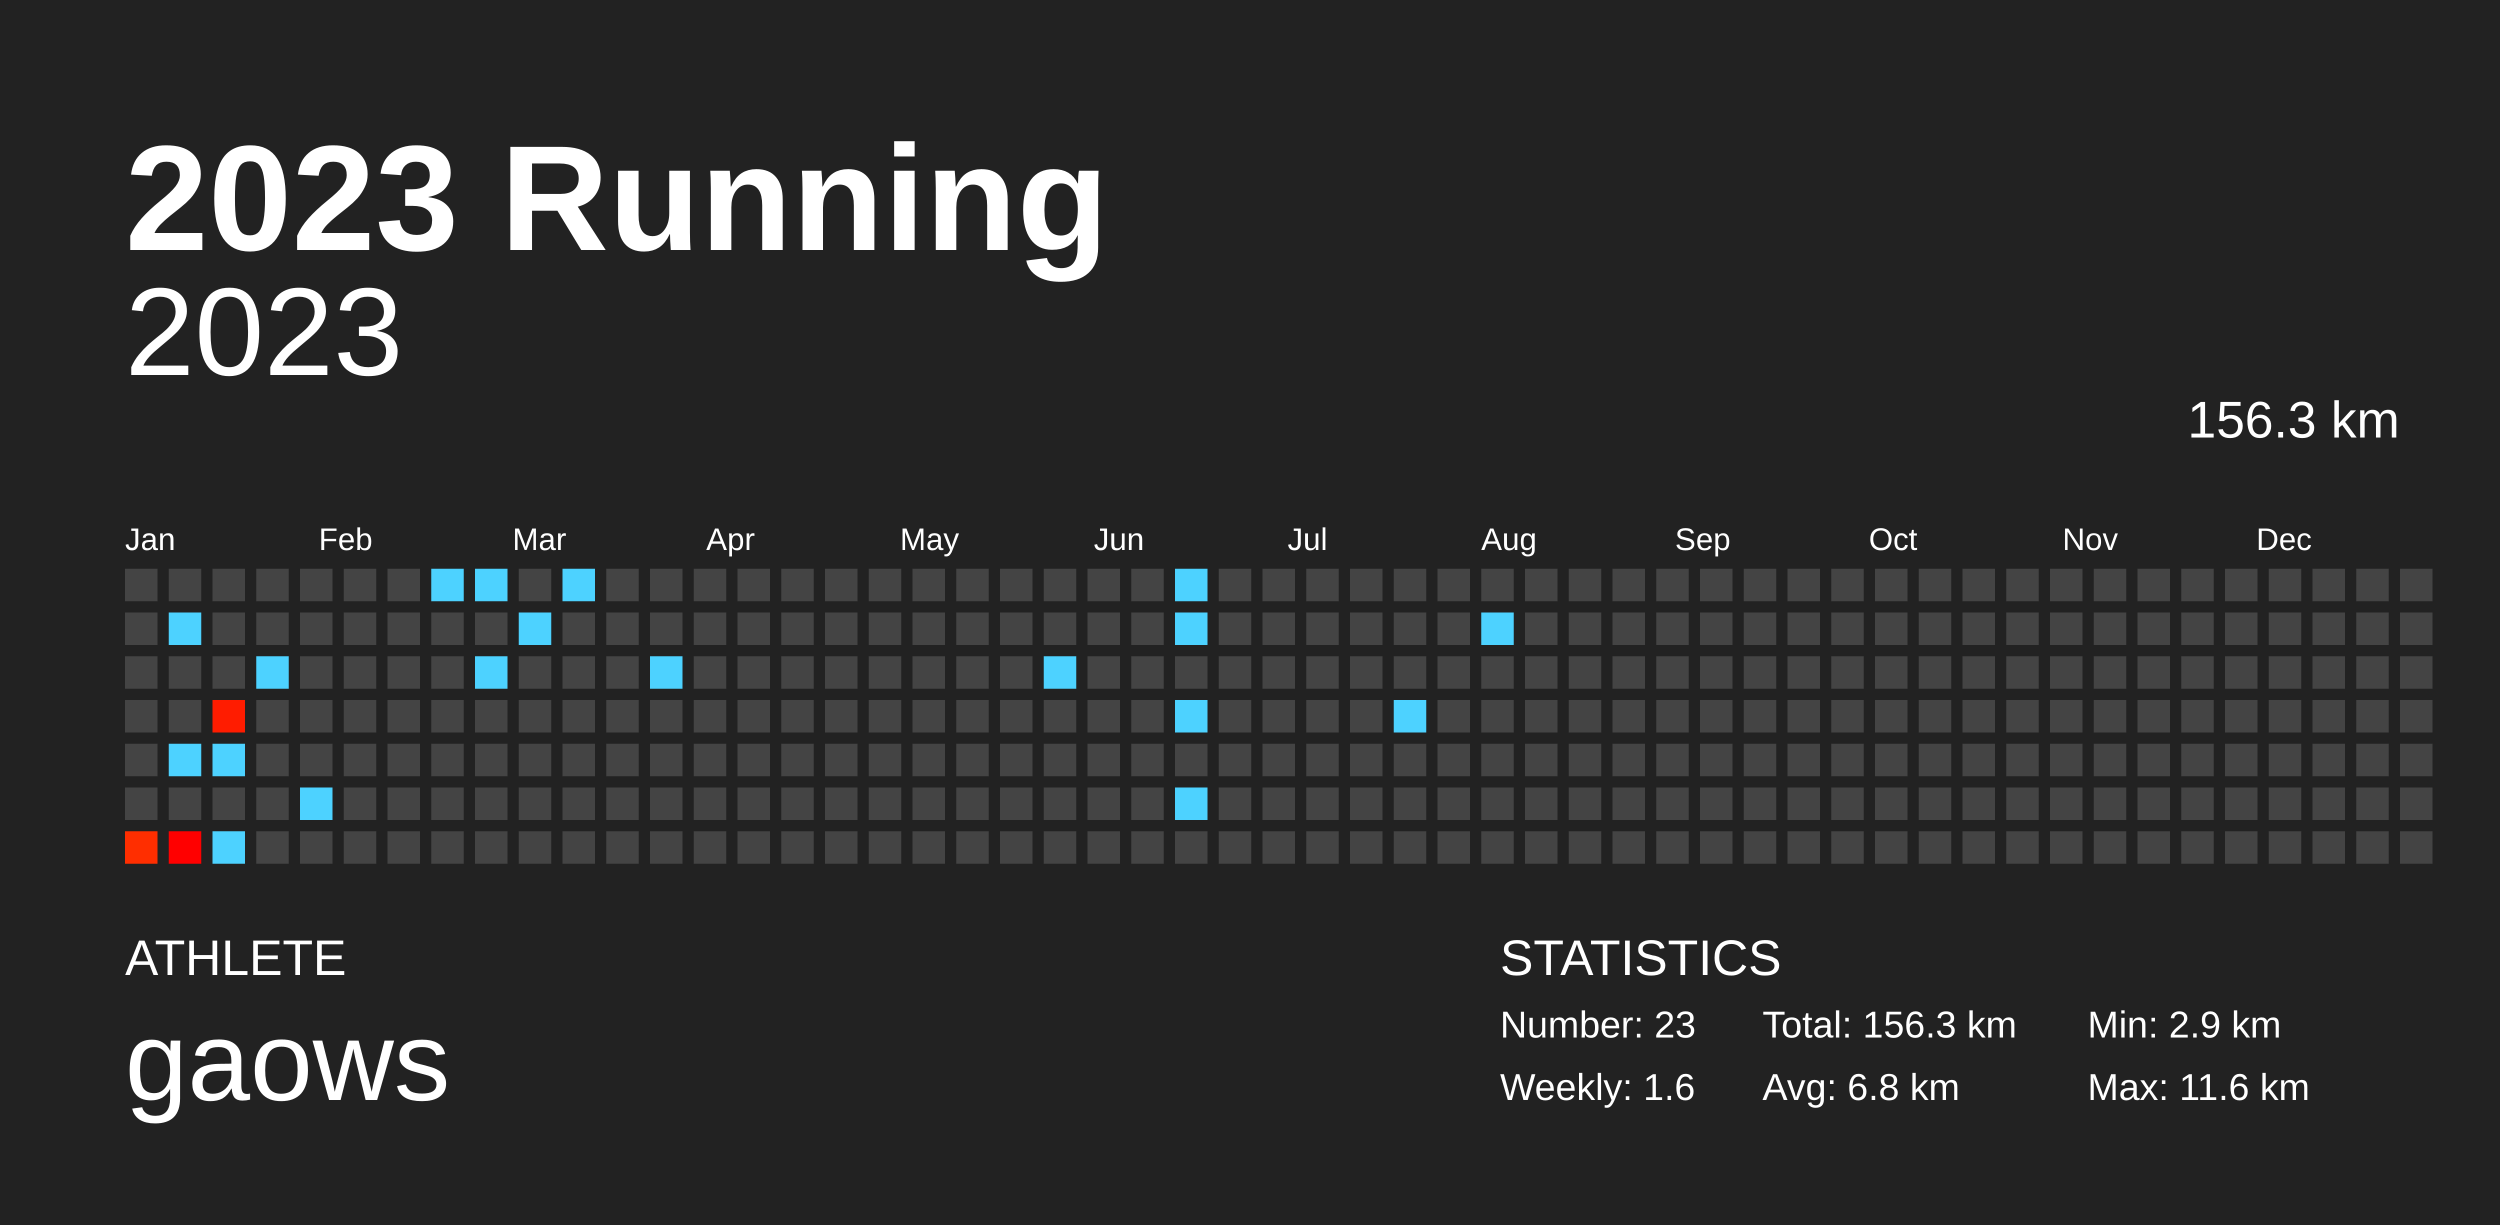
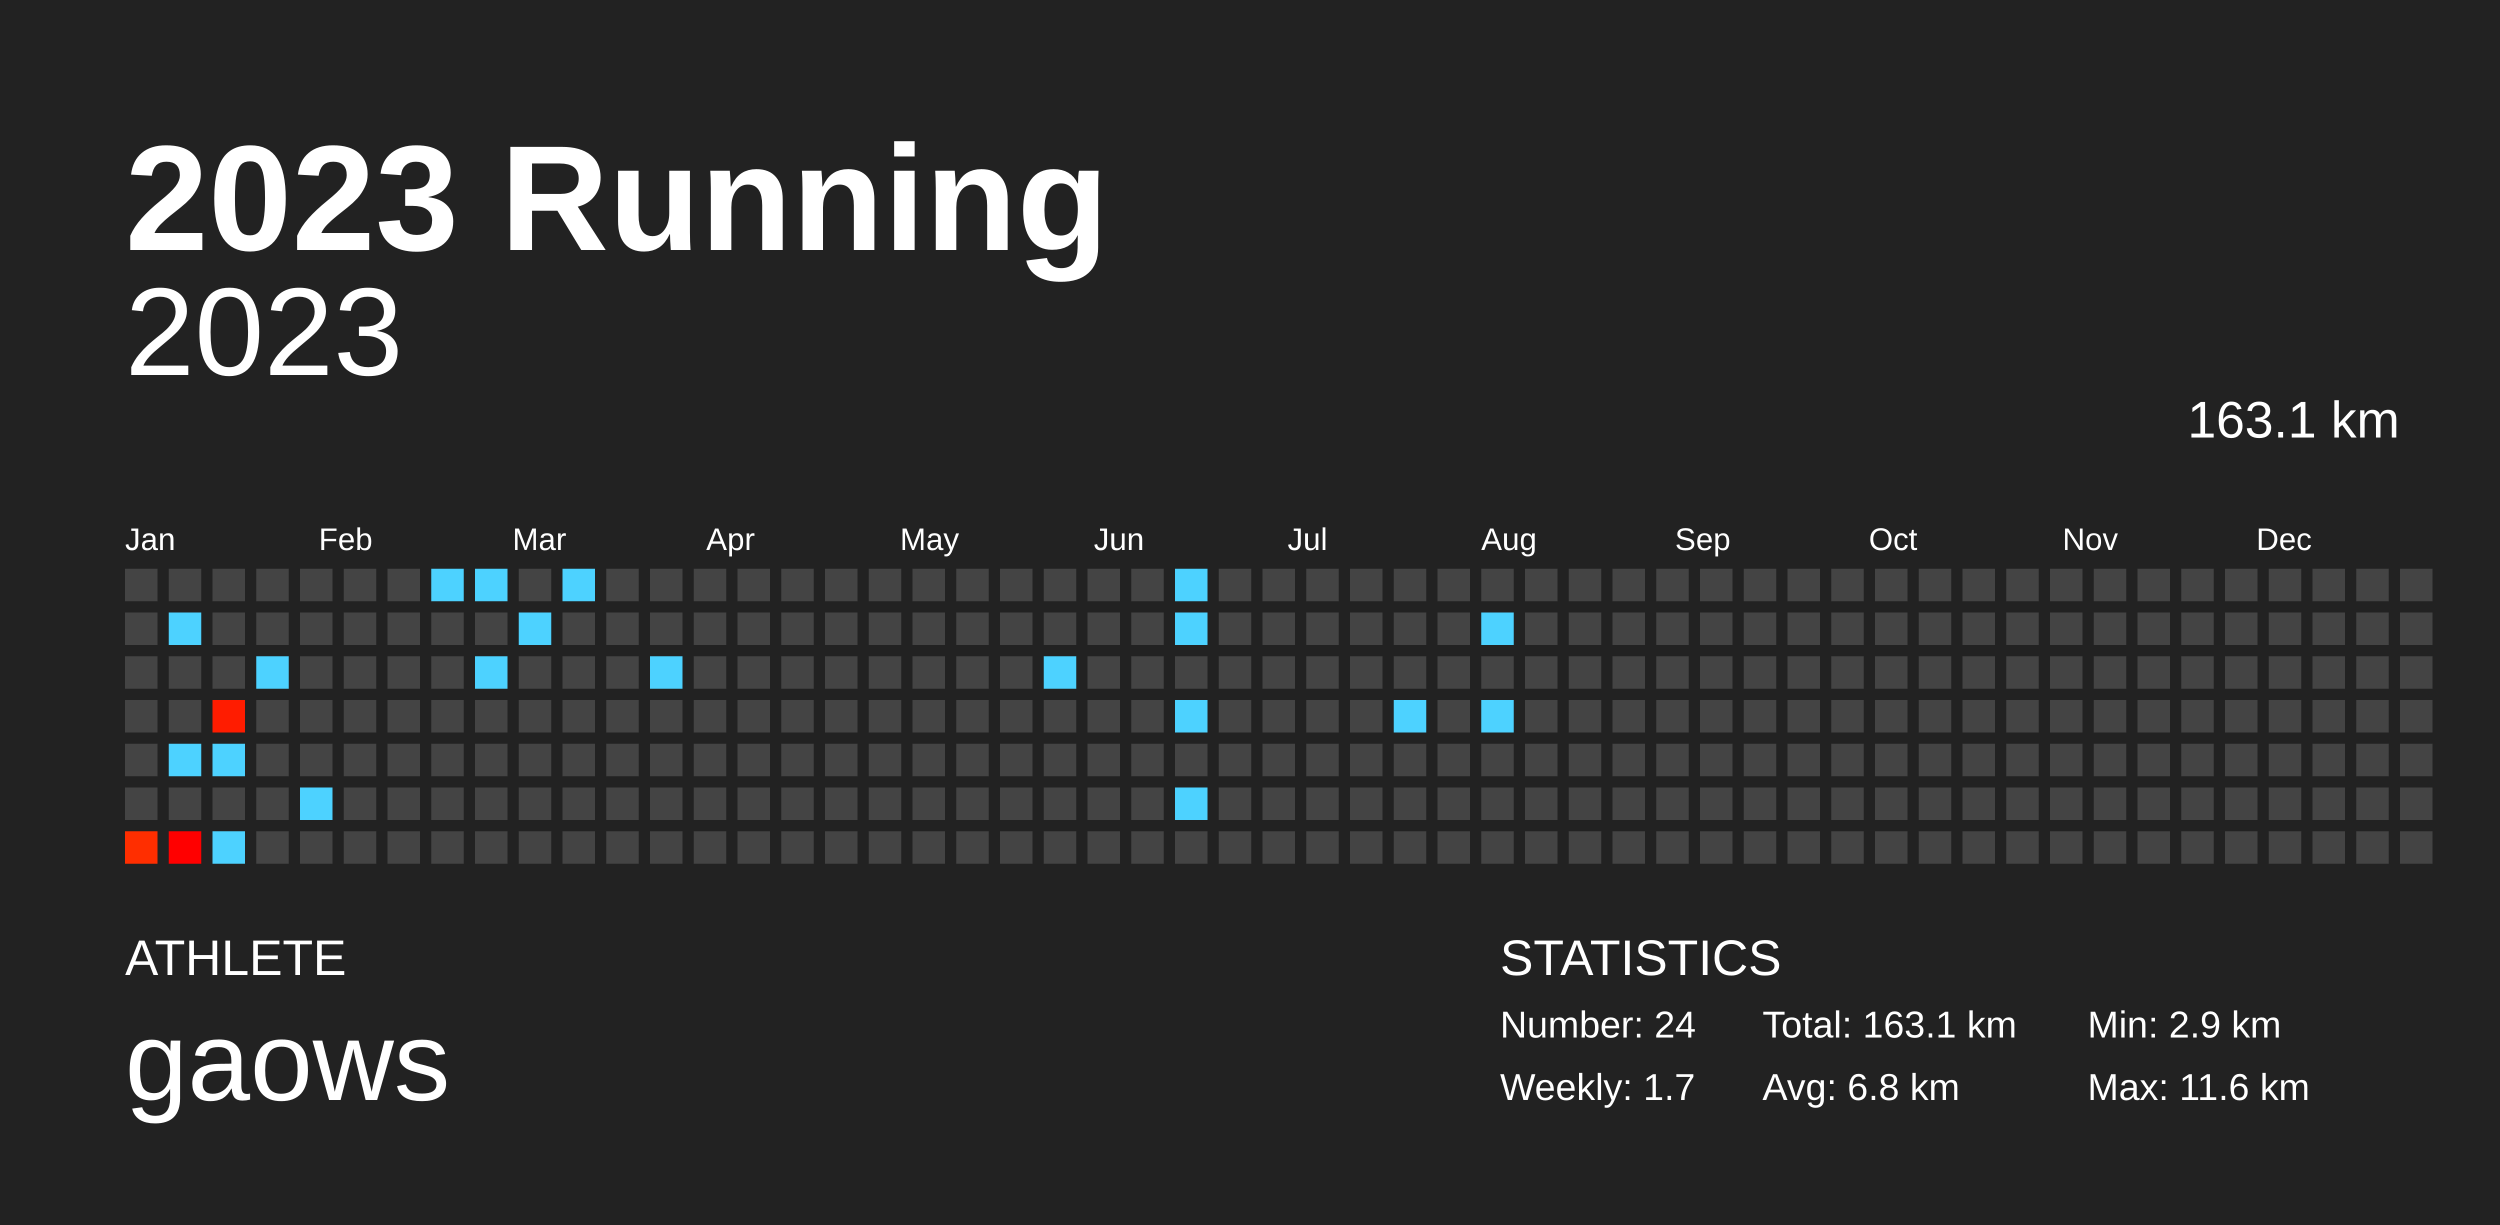
<svg xmlns="http://www.w3.org/2000/svg" baseProfile="full" height="98mm" version="1.1" viewBox="0,0,200,98" width="200mm">
  <defs />
  <rect fill="#222222" height="98" width="200" x="0" y="0" />
  <text fill="#FFFFFF" style="font-size:12px; font-family:Arial; font-weight:bold;" x="10" y="20">2023 Running</text>
  <text fill="#FFFFFF" style="font-size:4px; font-family:Arial" x="10" y="78">ATHLETE</text>
  <text fill="#FFFFFF" style="font-size:9px; font-family:Arial" x="10" y="88">gaows</text>
  <text fill="#FFFFFF" style="font-size:4px; font-family:Arial" x="120" y="78">STATISTICS</text>
-   <text fill="#FFFFFF" style="font-size:3px; font-family:Arial" x="120" y="83">Number: 23</text>
-   <text fill="#FFFFFF" style="font-size:3px; font-family:Arial" x="120" y="88">Weekly: 1.6</text>
-   <text fill="#FFFFFF" style="font-size:3px; font-family:Arial" x="141" y="83">Total: 156.3 km</text>
+   <text fill="#FFFFFF" style="font-size:3px; font-family:Arial" x="120" y="83">Number: 24</text>
+   <text fill="#FFFFFF" style="font-size:3px; font-family:Arial" x="120" y="88">Weekly: 1.7</text>
+   <text fill="#FFFFFF" style="font-size:3px; font-family:Arial" x="141" y="83">Total: 163.1 km</text>
  <text fill="#FFFFFF" style="font-size:3px; font-family:Arial" x="141" y="88">Avg: 6.8 km</text>
  <text fill="#FFFFFF" style="font-size:3px; font-family:Arial" x="167" y="83">Min: 2.9 km</text>
  <text fill="#FFFFFF" style="font-size:3px; font-family:Arial" x="167" y="88">Max: 11.6 km</text>
  <text alignment-baseline="hanging" fill="#FFFFFF" style="font-size:10.0px; font-family:Arial;" x="10" y="30">2023</text>
-   <text alignment-baseline="hanging" fill="#FFFFFF" style="font-size:4.125px; font-family:Arial;" x="175" y="35">156.3 km</text>
+   <text alignment-baseline="hanging" fill="#FFFFFF" style="font-size:4.125px; font-family:Arial;" x="175" y="35">163.1 km</text>
  <text fill="#FFFFFF" style="font-size:2.5px; font-family:Arial" x="10.0" y="44">Jan</text>
  <text fill="#FFFFFF" style="font-size:2.5px; font-family:Arial" x="25.5" y="44">Feb</text>
  <text fill="#FFFFFF" style="font-size:2.5px; font-family:Arial" x="41.0" y="44">Mar</text>
  <text fill="#FFFFFF" style="font-size:2.5px; font-family:Arial" x="56.5" y="44">Apr</text>
  <text fill="#FFFFFF" style="font-size:2.5px; font-family:Arial" x="72.0" y="44">May</text>
  <text fill="#FFFFFF" style="font-size:2.5px; font-family:Arial" x="87.5" y="44">Jun</text>
  <text fill="#FFFFFF" style="font-size:2.5px; font-family:Arial" x="103.0" y="44">Jul</text>
  <text fill="#FFFFFF" style="font-size:2.5px; font-family:Arial" x="118.5" y="44">Aug</text>
  <text fill="#FFFFFF" style="font-size:2.5px; font-family:Arial" x="134.0" y="44">Sep</text>
  <text fill="#FFFFFF" style="font-size:2.5px; font-family:Arial" x="149.5" y="44">Oct</text>
  <text fill="#FFFFFF" style="font-size:2.5px; font-family:Arial" x="165.0" y="44">Nov</text>
  <text fill="#FFFFFF" style="font-size:2.5px; font-family:Arial" x="180.5" y="44">Dec</text>
  <rect fill="#444444" height="2.6" width="2.6" x="10.0" y="45.5" />
  <rect fill="#444444" height="2.6" width="2.6" x="10.0" y="49.0" />
  <rect fill="#444444" height="2.6" width="2.6" x="10.0" y="52.5" />
  <rect fill="#444444" height="2.6" width="2.6" x="10.0" y="56.0" />
  <rect fill="#444444" height="2.6" width="2.6" x="10.0" y="59.5" />
  <rect fill="#444444" height="2.6" width="2.6" x="10.0" y="63.0" />
  <rect fill="#ff2e00" height="2.6" width="2.6" x="10.0" y="66.5" />
  <rect fill="#444444" height="2.6" width="2.6" x="13.5" y="45.5" />
  <rect fill="#4dd2ff" height="2.6" width="2.6" x="13.5" y="49.0" />
  <rect fill="#444444" height="2.6" width="2.6" x="13.5" y="52.5" />
  <rect fill="#444444" height="2.6" width="2.6" x="13.5" y="56.0" />
  <rect fill="#4dd2ff" height="2.6" width="2.6" x="13.5" y="59.5" />
  <rect fill="#444444" height="2.6" width="2.6" x="13.5" y="63.0" />
  <rect fill="#ff0000" height="2.6" width="2.6" x="13.5" y="66.5" />
  <rect fill="#444444" height="2.6" width="2.6" x="17.0" y="45.5" />
  <rect fill="#444444" height="2.6" width="2.6" x="17.0" y="49.0" />
  <rect fill="#444444" height="2.6" width="2.6" x="17.0" y="52.5" />
  <rect fill="#ff1c00" height="2.6" width="2.6" x="17.0" y="56.0" />
  <rect fill="#4dd2ff" height="2.6" width="2.6" x="17.0" y="59.5" />
  <rect fill="#444444" height="2.6" width="2.6" x="17.0" y="63.0" />
  <rect fill="#4dd2ff" height="2.6" width="2.6" x="17.0" y="66.5" />
  <rect fill="#444444" height="2.6" width="2.6" x="20.5" y="45.5" />
  <rect fill="#444444" height="2.6" width="2.6" x="20.5" y="49.0" />
  <rect fill="#4dd2ff" height="2.6" width="2.6" x="20.5" y="52.5" />
  <rect fill="#444444" height="2.6" width="2.6" x="20.5" y="56.0" />
  <rect fill="#444444" height="2.6" width="2.6" x="20.5" y="59.5" />
  <rect fill="#444444" height="2.6" width="2.6" x="20.5" y="63.0" />
  <rect fill="#444444" height="2.6" width="2.6" x="20.5" y="66.5" />
  <rect fill="#444444" height="2.6" width="2.6" x="24.0" y="45.5" />
  <rect fill="#444444" height="2.6" width="2.6" x="24.0" y="49.0" />
  <rect fill="#444444" height="2.6" width="2.6" x="24.0" y="52.5" />
  <rect fill="#444444" height="2.6" width="2.6" x="24.0" y="56.0" />
  <rect fill="#444444" height="2.6" width="2.6" x="24.0" y="59.5" />
  <rect fill="#4dd2ff" height="2.6" width="2.6" x="24.0" y="63.0" />
  <rect fill="#444444" height="2.6" width="2.6" x="24.0" y="66.5" />
  <rect fill="#444444" height="2.6" width="2.6" x="27.5" y="45.5" />
  <rect fill="#444444" height="2.6" width="2.6" x="27.5" y="49.0" />
  <rect fill="#444444" height="2.6" width="2.6" x="27.5" y="52.5" />
  <rect fill="#444444" height="2.6" width="2.6" x="27.5" y="56.0" />
  <rect fill="#444444" height="2.6" width="2.6" x="27.5" y="59.5" />
  <rect fill="#444444" height="2.6" width="2.6" x="27.5" y="63.0" />
  <rect fill="#444444" height="2.6" width="2.6" x="27.5" y="66.5" />
  <rect fill="#444444" height="2.6" width="2.6" x="31.0" y="45.5" />
  <rect fill="#444444" height="2.6" width="2.6" x="31.0" y="49.0" />
  <rect fill="#444444" height="2.6" width="2.6" x="31.0" y="52.5" />
  <rect fill="#444444" height="2.6" width="2.6" x="31.0" y="56.0" />
  <rect fill="#444444" height="2.6" width="2.6" x="31.0" y="59.5" />
  <rect fill="#444444" height="2.6" width="2.6" x="31.0" y="63.0" />
  <rect fill="#444444" height="2.6" width="2.6" x="31.0" y="66.5" />
  <rect fill="#4dd2ff" height="2.6" width="2.6" x="34.5" y="45.5" />
  <rect fill="#444444" height="2.6" width="2.6" x="34.5" y="49.0" />
  <rect fill="#444444" height="2.6" width="2.6" x="34.5" y="52.5" />
  <rect fill="#444444" height="2.6" width="2.6" x="34.5" y="56.0" />
  <rect fill="#444444" height="2.6" width="2.6" x="34.5" y="59.5" />
  <rect fill="#444444" height="2.6" width="2.6" x="34.5" y="63.0" />
  <rect fill="#444444" height="2.6" width="2.6" x="34.5" y="66.5" />
  <rect fill="#4dd2ff" height="2.6" width="2.6" x="38.0" y="45.5" />
  <rect fill="#444444" height="2.6" width="2.6" x="38.0" y="49.0" />
  <rect fill="#4dd2ff" height="2.6" width="2.6" x="38.0" y="52.5" />
  <rect fill="#444444" height="2.6" width="2.6" x="38.0" y="56.0" />
  <rect fill="#444444" height="2.6" width="2.6" x="38.0" y="59.5" />
  <rect fill="#444444" height="2.6" width="2.6" x="38.0" y="63.0" />
  <rect fill="#444444" height="2.6" width="2.6" x="38.0" y="66.5" />
  <rect fill="#444444" height="2.6" width="2.6" x="41.5" y="45.5" />
  <rect fill="#4dd2ff" height="2.6" width="2.6" x="41.5" y="49.0" />
  <rect fill="#444444" height="2.6" width="2.6" x="41.5" y="52.5" />
  <rect fill="#444444" height="2.6" width="2.6" x="41.5" y="56.0" />
  <rect fill="#444444" height="2.6" width="2.6" x="41.5" y="59.5" />
  <rect fill="#444444" height="2.6" width="2.6" x="41.5" y="63.0" />
  <rect fill="#444444" height="2.6" width="2.6" x="41.5" y="66.5" />
  <rect fill="#4dd2ff" height="2.6" width="2.6" x="45.0" y="45.5" />
  <rect fill="#444444" height="2.6" width="2.6" x="45.0" y="49.0" />
  <rect fill="#444444" height="2.6" width="2.6" x="45.0" y="52.5" />
  <rect fill="#444444" height="2.6" width="2.6" x="45.0" y="56.0" />
  <rect fill="#444444" height="2.6" width="2.6" x="45.0" y="59.5" />
  <rect fill="#444444" height="2.6" width="2.6" x="45.0" y="63.0" />
  <rect fill="#444444" height="2.6" width="2.6" x="45.0" y="66.5" />
  <rect fill="#444444" height="2.6" width="2.6" x="48.5" y="45.5" />
  <rect fill="#444444" height="2.6" width="2.6" x="48.5" y="49.0" />
  <rect fill="#444444" height="2.6" width="2.6" x="48.5" y="52.5" />
  <rect fill="#444444" height="2.6" width="2.6" x="48.5" y="56.0" />
  <rect fill="#444444" height="2.6" width="2.6" x="48.5" y="59.5" />
  <rect fill="#444444" height="2.6" width="2.6" x="48.5" y="63.0" />
  <rect fill="#444444" height="2.6" width="2.6" x="48.5" y="66.5" />
  <rect fill="#444444" height="2.6" width="2.6" x="52.0" y="45.5" />
  <rect fill="#444444" height="2.6" width="2.6" x="52.0" y="49.0" />
  <rect fill="#4dd2ff" height="2.6" width="2.6" x="52.0" y="52.5" />
  <rect fill="#444444" height="2.6" width="2.6" x="52.0" y="56.0" />
  <rect fill="#444444" height="2.6" width="2.6" x="52.0" y="59.5" />
  <rect fill="#444444" height="2.6" width="2.6" x="52.0" y="63.0" />
  <rect fill="#444444" height="2.6" width="2.6" x="52.0" y="66.5" />
  <rect fill="#444444" height="2.6" width="2.6" x="55.5" y="45.5" />
  <rect fill="#444444" height="2.6" width="2.6" x="55.5" y="49.0" />
  <rect fill="#444444" height="2.6" width="2.6" x="55.5" y="52.5" />
  <rect fill="#444444" height="2.6" width="2.6" x="55.5" y="56.0" />
  <rect fill="#444444" height="2.6" width="2.6" x="55.5" y="59.5" />
  <rect fill="#444444" height="2.6" width="2.6" x="55.5" y="63.0" />
  <rect fill="#444444" height="2.6" width="2.6" x="55.5" y="66.5" />
  <rect fill="#444444" height="2.6" width="2.6" x="59.0" y="45.5" />
  <rect fill="#444444" height="2.6" width="2.6" x="59.0" y="49.0" />
  <rect fill="#444444" height="2.6" width="2.6" x="59.0" y="52.5" />
  <rect fill="#444444" height="2.6" width="2.6" x="59.0" y="56.0" />
  <rect fill="#444444" height="2.6" width="2.6" x="59.0" y="59.5" />
  <rect fill="#444444" height="2.6" width="2.6" x="59.0" y="63.0" />
  <rect fill="#444444" height="2.6" width="2.6" x="59.0" y="66.5" />
  <rect fill="#444444" height="2.6" width="2.6" x="62.5" y="45.5" />
  <rect fill="#444444" height="2.6" width="2.6" x="62.5" y="49.0" />
  <rect fill="#444444" height="2.6" width="2.6" x="62.5" y="52.5" />
  <rect fill="#444444" height="2.6" width="2.6" x="62.5" y="56.0" />
  <rect fill="#444444" height="2.6" width="2.6" x="62.5" y="59.5" />
  <rect fill="#444444" height="2.6" width="2.6" x="62.5" y="63.0" />
  <rect fill="#444444" height="2.6" width="2.6" x="62.5" y="66.5" />
  <rect fill="#444444" height="2.6" width="2.6" x="66.0" y="45.5" />
  <rect fill="#444444" height="2.6" width="2.6" x="66.0" y="49.0" />
  <rect fill="#444444" height="2.6" width="2.6" x="66.0" y="52.5" />
  <rect fill="#444444" height="2.6" width="2.6" x="66.0" y="56.0" />
  <rect fill="#444444" height="2.6" width="2.6" x="66.0" y="59.5" />
  <rect fill="#444444" height="2.6" width="2.6" x="66.0" y="63.0" />
  <rect fill="#444444" height="2.6" width="2.6" x="66.0" y="66.5" />
  <rect fill="#444444" height="2.6" width="2.6" x="69.5" y="45.5" />
  <rect fill="#444444" height="2.6" width="2.6" x="69.5" y="49.0" />
  <rect fill="#444444" height="2.6" width="2.6" x="69.5" y="52.5" />
  <rect fill="#444444" height="2.6" width="2.6" x="69.5" y="56.0" />
  <rect fill="#444444" height="2.6" width="2.6" x="69.5" y="59.5" />
  <rect fill="#444444" height="2.6" width="2.6" x="69.5" y="63.0" />
  <rect fill="#444444" height="2.6" width="2.6" x="69.5" y="66.5" />
  <rect fill="#444444" height="2.6" width="2.6" x="73.0" y="45.5" />
  <rect fill="#444444" height="2.6" width="2.6" x="73.0" y="49.0" />
  <rect fill="#444444" height="2.6" width="2.6" x="73.0" y="52.5" />
  <rect fill="#444444" height="2.6" width="2.6" x="73.0" y="56.0" />
  <rect fill="#444444" height="2.6" width="2.6" x="73.0" y="59.5" />
  <rect fill="#444444" height="2.6" width="2.6" x="73.0" y="63.0" />
  <rect fill="#444444" height="2.6" width="2.6" x="73.0" y="66.5" />
  <rect fill="#444444" height="2.6" width="2.6" x="76.5" y="45.5" />
  <rect fill="#444444" height="2.6" width="2.6" x="76.5" y="49.0" />
  <rect fill="#444444" height="2.6" width="2.6" x="76.5" y="52.5" />
  <rect fill="#444444" height="2.6" width="2.6" x="76.5" y="56.0" />
  <rect fill="#444444" height="2.6" width="2.6" x="76.5" y="59.5" />
  <rect fill="#444444" height="2.6" width="2.6" x="76.5" y="63.0" />
  <rect fill="#444444" height="2.6" width="2.6" x="76.5" y="66.5" />
  <rect fill="#444444" height="2.6" width="2.6" x="80.0" y="45.5" />
  <rect fill="#444444" height="2.6" width="2.6" x="80.0" y="49.0" />
  <rect fill="#444444" height="2.6" width="2.6" x="80.0" y="52.5" />
  <rect fill="#444444" height="2.6" width="2.6" x="80.0" y="56.0" />
  <rect fill="#444444" height="2.6" width="2.6" x="80.0" y="59.5" />
  <rect fill="#444444" height="2.6" width="2.6" x="80.0" y="63.0" />
  <rect fill="#444444" height="2.6" width="2.6" x="80.0" y="66.5" />
  <rect fill="#444444" height="2.6" width="2.6" x="83.5" y="45.5" />
  <rect fill="#444444" height="2.6" width="2.6" x="83.5" y="49.0" />
  <rect fill="#4dd2ff" height="2.6" width="2.6" x="83.5" y="52.5" />
  <rect fill="#444444" height="2.6" width="2.6" x="83.5" y="56.0" />
  <rect fill="#444444" height="2.6" width="2.6" x="83.5" y="59.5" />
  <rect fill="#444444" height="2.6" width="2.6" x="83.5" y="63.0" />
  <rect fill="#444444" height="2.6" width="2.6" x="83.5" y="66.5" />
  <rect fill="#444444" height="2.6" width="2.6" x="87.0" y="45.5" />
  <rect fill="#444444" height="2.6" width="2.6" x="87.0" y="49.0" />
  <rect fill="#444444" height="2.6" width="2.6" x="87.0" y="52.5" />
  <rect fill="#444444" height="2.6" width="2.6" x="87.0" y="56.0" />
  <rect fill="#444444" height="2.6" width="2.6" x="87.0" y="59.5" />
  <rect fill="#444444" height="2.6" width="2.6" x="87.0" y="63.0" />
  <rect fill="#444444" height="2.6" width="2.6" x="87.0" y="66.5" />
  <rect fill="#444444" height="2.6" width="2.6" x="90.5" y="45.5" />
  <rect fill="#444444" height="2.6" width="2.6" x="90.5" y="49.0" />
  <rect fill="#444444" height="2.6" width="2.6" x="90.5" y="52.5" />
  <rect fill="#444444" height="2.6" width="2.6" x="90.5" y="56.0" />
  <rect fill="#444444" height="2.6" width="2.6" x="90.5" y="59.5" />
  <rect fill="#444444" height="2.6" width="2.6" x="90.5" y="63.0" />
  <rect fill="#444444" height="2.6" width="2.6" x="90.5" y="66.5" />
  <rect fill="#4dd2ff" height="2.6" width="2.6" x="94.0" y="45.5" />
  <rect fill="#4dd2ff" height="2.6" width="2.6" x="94.0" y="49.0" />
  <rect fill="#444444" height="2.6" width="2.6" x="94.0" y="52.5" />
  <rect fill="#4dd2ff" height="2.6" width="2.6" x="94.0" y="56.0" />
  <rect fill="#444444" height="2.6" width="2.6" x="94.0" y="59.5" />
  <rect fill="#4dd2ff" height="2.6" width="2.6" x="94.0" y="63.0" />
  <rect fill="#444444" height="2.6" width="2.6" x="94.0" y="66.5" />
  <rect fill="#444444" height="2.6" width="2.6" x="97.5" y="45.5" />
  <rect fill="#444444" height="2.6" width="2.6" x="97.5" y="49.0" />
  <rect fill="#444444" height="2.6" width="2.6" x="97.5" y="52.5" />
  <rect fill="#444444" height="2.6" width="2.6" x="97.5" y="56.0" />
  <rect fill="#444444" height="2.6" width="2.6" x="97.5" y="59.5" />
  <rect fill="#444444" height="2.6" width="2.6" x="97.5" y="63.0" />
  <rect fill="#444444" height="2.6" width="2.6" x="97.5" y="66.5" />
  <rect fill="#444444" height="2.6" width="2.6" x="101.0" y="45.5" />
  <rect fill="#444444" height="2.6" width="2.6" x="101.0" y="49.0" />
  <rect fill="#444444" height="2.6" width="2.6" x="101.0" y="52.5" />
  <rect fill="#444444" height="2.6" width="2.6" x="101.0" y="56.0" />
  <rect fill="#444444" height="2.6" width="2.6" x="101.0" y="59.5" />
  <rect fill="#444444" height="2.6" width="2.6" x="101.0" y="63.0" />
  <rect fill="#444444" height="2.6" width="2.6" x="101.0" y="66.5" />
  <rect fill="#444444" height="2.6" width="2.6" x="104.5" y="45.5" />
  <rect fill="#444444" height="2.6" width="2.6" x="104.5" y="49.0" />
  <rect fill="#444444" height="2.6" width="2.6" x="104.5" y="52.5" />
  <rect fill="#444444" height="2.6" width="2.6" x="104.5" y="56.0" />
  <rect fill="#444444" height="2.6" width="2.6" x="104.5" y="59.5" />
  <rect fill="#444444" height="2.6" width="2.6" x="104.5" y="63.0" />
  <rect fill="#444444" height="2.6" width="2.6" x="104.5" y="66.5" />
  <rect fill="#444444" height="2.6" width="2.6" x="108.0" y="45.5" />
  <rect fill="#444444" height="2.6" width="2.6" x="108.0" y="49.0" />
  <rect fill="#444444" height="2.6" width="2.6" x="108.0" y="52.5" />
  <rect fill="#444444" height="2.6" width="2.6" x="108.0" y="56.0" />
  <rect fill="#444444" height="2.6" width="2.6" x="108.0" y="59.5" />
  <rect fill="#444444" height="2.6" width="2.6" x="108.0" y="63.0" />
  <rect fill="#444444" height="2.6" width="2.6" x="108.0" y="66.5" />
  <rect fill="#444444" height="2.6" width="2.6" x="111.5" y="45.5" />
  <rect fill="#444444" height="2.6" width="2.6" x="111.5" y="49.0" />
  <rect fill="#444444" height="2.6" width="2.6" x="111.5" y="52.5" />
  <rect fill="#4dd2ff" height="2.6" width="2.6" x="111.5" y="56.0" />
  <rect fill="#444444" height="2.6" width="2.6" x="111.5" y="59.5" />
  <rect fill="#444444" height="2.6" width="2.6" x="111.5" y="63.0" />
  <rect fill="#444444" height="2.6" width="2.6" x="111.5" y="66.5" />
  <rect fill="#444444" height="2.6" width="2.6" x="115.0" y="45.5" />
  <rect fill="#444444" height="2.6" width="2.6" x="115.0" y="49.0" />
  <rect fill="#444444" height="2.6" width="2.6" x="115.0" y="52.5" />
  <rect fill="#444444" height="2.6" width="2.6" x="115.0" y="56.0" />
  <rect fill="#444444" height="2.6" width="2.6" x="115.0" y="59.5" />
  <rect fill="#444444" height="2.6" width="2.6" x="115.0" y="63.0" />
  <rect fill="#444444" height="2.6" width="2.6" x="115.0" y="66.5" />
  <rect fill="#444444" height="2.6" width="2.6" x="118.5" y="45.5" />
  <rect fill="#4dd2ff" height="2.6" width="2.6" x="118.5" y="49.0" />
  <rect fill="#444444" height="2.6" width="2.6" x="118.5" y="52.5" />
-   <rect fill="#444444" height="2.6" width="2.6" x="118.5" y="56.0" />
+   <rect fill="#4dd2ff" height="2.6" width="2.6" x="118.5" y="56.0" />
  <rect fill="#444444" height="2.6" width="2.6" x="118.5" y="59.5" />
  <rect fill="#444444" height="2.6" width="2.6" x="118.5" y="63.0" />
  <rect fill="#444444" height="2.6" width="2.6" x="118.5" y="66.5" />
  <rect fill="#444444" height="2.6" width="2.6" x="122.0" y="45.5" />
  <rect fill="#444444" height="2.6" width="2.6" x="122.0" y="49.0" />
  <rect fill="#444444" height="2.6" width="2.6" x="122.0" y="52.5" />
  <rect fill="#444444" height="2.6" width="2.6" x="122.0" y="56.0" />
  <rect fill="#444444" height="2.6" width="2.6" x="122.0" y="59.5" />
  <rect fill="#444444" height="2.6" width="2.6" x="122.0" y="63.0" />
  <rect fill="#444444" height="2.6" width="2.6" x="122.0" y="66.5" />
  <rect fill="#444444" height="2.6" width="2.6" x="125.5" y="45.5" />
  <rect fill="#444444" height="2.6" width="2.6" x="125.5" y="49.0" />
  <rect fill="#444444" height="2.6" width="2.6" x="125.5" y="52.5" />
  <rect fill="#444444" height="2.6" width="2.6" x="125.5" y="56.0" />
  <rect fill="#444444" height="2.6" width="2.6" x="125.5" y="59.5" />
  <rect fill="#444444" height="2.6" width="2.6" x="125.5" y="63.0" />
  <rect fill="#444444" height="2.6" width="2.6" x="125.5" y="66.5" />
  <rect fill="#444444" height="2.6" width="2.6" x="129.0" y="45.5" />
  <rect fill="#444444" height="2.6" width="2.6" x="129.0" y="49.0" />
  <rect fill="#444444" height="2.6" width="2.6" x="129.0" y="52.5" />
  <rect fill="#444444" height="2.6" width="2.6" x="129.0" y="56.0" />
  <rect fill="#444444" height="2.6" width="2.6" x="129.0" y="59.5" />
  <rect fill="#444444" height="2.6" width="2.6" x="129.0" y="63.0" />
  <rect fill="#444444" height="2.6" width="2.6" x="129.0" y="66.5" />
  <rect fill="#444444" height="2.6" width="2.6" x="132.5" y="45.5" />
  <rect fill="#444444" height="2.6" width="2.6" x="132.5" y="49.0" />
  <rect fill="#444444" height="2.6" width="2.6" x="132.5" y="52.5" />
  <rect fill="#444444" height="2.6" width="2.6" x="132.5" y="56.0" />
  <rect fill="#444444" height="2.6" width="2.6" x="132.5" y="59.5" />
  <rect fill="#444444" height="2.6" width="2.6" x="132.5" y="63.0" />
  <rect fill="#444444" height="2.6" width="2.6" x="132.5" y="66.5" />
  <rect fill="#444444" height="2.6" width="2.6" x="136.0" y="45.5" />
  <rect fill="#444444" height="2.6" width="2.6" x="136.0" y="49.0" />
  <rect fill="#444444" height="2.6" width="2.6" x="136.0" y="52.5" />
  <rect fill="#444444" height="2.6" width="2.6" x="136.0" y="56.0" />
  <rect fill="#444444" height="2.6" width="2.6" x="136.0" y="59.5" />
  <rect fill="#444444" height="2.6" width="2.6" x="136.0" y="63.0" />
  <rect fill="#444444" height="2.6" width="2.6" x="136.0" y="66.5" />
  <rect fill="#444444" height="2.6" width="2.6" x="139.5" y="45.5" />
  <rect fill="#444444" height="2.6" width="2.6" x="139.5" y="49.0" />
  <rect fill="#444444" height="2.6" width="2.6" x="139.5" y="52.5" />
  <rect fill="#444444" height="2.6" width="2.6" x="139.5" y="56.0" />
  <rect fill="#444444" height="2.6" width="2.6" x="139.5" y="59.5" />
  <rect fill="#444444" height="2.6" width="2.6" x="139.5" y="63.0" />
  <rect fill="#444444" height="2.6" width="2.6" x="139.5" y="66.5" />
  <rect fill="#444444" height="2.6" width="2.6" x="143.0" y="45.5" />
  <rect fill="#444444" height="2.6" width="2.6" x="143.0" y="49.0" />
  <rect fill="#444444" height="2.6" width="2.6" x="143.0" y="52.5" />
  <rect fill="#444444" height="2.6" width="2.6" x="143.0" y="56.0" />
  <rect fill="#444444" height="2.6" width="2.6" x="143.0" y="59.5" />
  <rect fill="#444444" height="2.6" width="2.6" x="143.0" y="63.0" />
  <rect fill="#444444" height="2.6" width="2.6" x="143.0" y="66.5" />
  <rect fill="#444444" height="2.6" width="2.6" x="146.5" y="45.5" />
  <rect fill="#444444" height="2.6" width="2.6" x="146.5" y="49.0" />
  <rect fill="#444444" height="2.6" width="2.6" x="146.5" y="52.5" />
  <rect fill="#444444" height="2.6" width="2.6" x="146.5" y="56.0" />
  <rect fill="#444444" height="2.6" width="2.6" x="146.5" y="59.5" />
  <rect fill="#444444" height="2.6" width="2.6" x="146.5" y="63.0" />
  <rect fill="#444444" height="2.6" width="2.6" x="146.5" y="66.5" />
  <rect fill="#444444" height="2.6" width="2.6" x="150.0" y="45.5" />
  <rect fill="#444444" height="2.6" width="2.6" x="150.0" y="49.0" />
  <rect fill="#444444" height="2.6" width="2.6" x="150.0" y="52.5" />
  <rect fill="#444444" height="2.6" width="2.6" x="150.0" y="56.0" />
  <rect fill="#444444" height="2.6" width="2.6" x="150.0" y="59.5" />
  <rect fill="#444444" height="2.6" width="2.6" x="150.0" y="63.0" />
  <rect fill="#444444" height="2.6" width="2.6" x="150.0" y="66.5" />
  <rect fill="#444444" height="2.6" width="2.6" x="153.5" y="45.5" />
  <rect fill="#444444" height="2.6" width="2.6" x="153.5" y="49.0" />
  <rect fill="#444444" height="2.6" width="2.6" x="153.5" y="52.5" />
  <rect fill="#444444" height="2.6" width="2.6" x="153.5" y="56.0" />
  <rect fill="#444444" height="2.6" width="2.6" x="153.5" y="59.5" />
  <rect fill="#444444" height="2.6" width="2.6" x="153.5" y="63.0" />
  <rect fill="#444444" height="2.6" width="2.6" x="153.5" y="66.5" />
  <rect fill="#444444" height="2.6" width="2.6" x="157.0" y="45.5" />
  <rect fill="#444444" height="2.6" width="2.6" x="157.0" y="49.0" />
  <rect fill="#444444" height="2.6" width="2.6" x="157.0" y="52.5" />
  <rect fill="#444444" height="2.6" width="2.6" x="157.0" y="56.0" />
  <rect fill="#444444" height="2.6" width="2.6" x="157.0" y="59.5" />
  <rect fill="#444444" height="2.6" width="2.6" x="157.0" y="63.0" />
  <rect fill="#444444" height="2.6" width="2.6" x="157.0" y="66.5" />
  <rect fill="#444444" height="2.6" width="2.6" x="160.5" y="45.5" />
  <rect fill="#444444" height="2.6" width="2.6" x="160.5" y="49.0" />
  <rect fill="#444444" height="2.6" width="2.6" x="160.5" y="52.5" />
  <rect fill="#444444" height="2.6" width="2.6" x="160.5" y="56.0" />
  <rect fill="#444444" height="2.6" width="2.6" x="160.5" y="59.5" />
  <rect fill="#444444" height="2.6" width="2.6" x="160.5" y="63.0" />
  <rect fill="#444444" height="2.6" width="2.6" x="160.5" y="66.5" />
  <rect fill="#444444" height="2.6" width="2.6" x="164.0" y="45.5" />
  <rect fill="#444444" height="2.6" width="2.6" x="164.0" y="49.0" />
  <rect fill="#444444" height="2.6" width="2.6" x="164.0" y="52.5" />
  <rect fill="#444444" height="2.6" width="2.6" x="164.0" y="56.0" />
  <rect fill="#444444" height="2.6" width="2.6" x="164.0" y="59.5" />
  <rect fill="#444444" height="2.6" width="2.6" x="164.0" y="63.0" />
  <rect fill="#444444" height="2.6" width="2.6" x="164.0" y="66.5" />
  <rect fill="#444444" height="2.6" width="2.6" x="167.5" y="45.5" />
  <rect fill="#444444" height="2.6" width="2.6" x="167.5" y="49.0" />
  <rect fill="#444444" height="2.6" width="2.6" x="167.5" y="52.5" />
  <rect fill="#444444" height="2.6" width="2.6" x="167.5" y="56.0" />
  <rect fill="#444444" height="2.6" width="2.6" x="167.5" y="59.5" />
  <rect fill="#444444" height="2.6" width="2.6" x="167.5" y="63.0" />
  <rect fill="#444444" height="2.6" width="2.6" x="167.5" y="66.5" />
  <rect fill="#444444" height="2.6" width="2.6" x="171.0" y="45.5" />
  <rect fill="#444444" height="2.6" width="2.6" x="171.0" y="49.0" />
  <rect fill="#444444" height="2.6" width="2.6" x="171.0" y="52.5" />
  <rect fill="#444444" height="2.6" width="2.6" x="171.0" y="56.0" />
  <rect fill="#444444" height="2.6" width="2.6" x="171.0" y="59.5" />
  <rect fill="#444444" height="2.6" width="2.6" x="171.0" y="63.0" />
  <rect fill="#444444" height="2.6" width="2.6" x="171.0" y="66.5" />
  <rect fill="#444444" height="2.6" width="2.6" x="174.5" y="45.5" />
  <rect fill="#444444" height="2.6" width="2.6" x="174.5" y="49.0" />
  <rect fill="#444444" height="2.6" width="2.6" x="174.5" y="52.5" />
  <rect fill="#444444" height="2.6" width="2.6" x="174.5" y="56.0" />
  <rect fill="#444444" height="2.6" width="2.6" x="174.5" y="59.5" />
  <rect fill="#444444" height="2.6" width="2.6" x="174.5" y="63.0" />
  <rect fill="#444444" height="2.6" width="2.6" x="174.5" y="66.5" />
  <rect fill="#444444" height="2.6" width="2.6" x="178.0" y="45.5" />
  <rect fill="#444444" height="2.6" width="2.6" x="178.0" y="49.0" />
  <rect fill="#444444" height="2.6" width="2.6" x="178.0" y="52.5" />
  <rect fill="#444444" height="2.6" width="2.6" x="178.0" y="56.0" />
  <rect fill="#444444" height="2.6" width="2.6" x="178.0" y="59.5" />
  <rect fill="#444444" height="2.6" width="2.6" x="178.0" y="63.0" />
  <rect fill="#444444" height="2.6" width="2.6" x="178.0" y="66.5" />
  <rect fill="#444444" height="2.6" width="2.6" x="181.5" y="45.5" />
  <rect fill="#444444" height="2.6" width="2.6" x="181.5" y="49.0" />
  <rect fill="#444444" height="2.6" width="2.6" x="181.5" y="52.5" />
  <rect fill="#444444" height="2.6" width="2.6" x="181.5" y="56.0" />
  <rect fill="#444444" height="2.6" width="2.6" x="181.5" y="59.5" />
  <rect fill="#444444" height="2.6" width="2.6" x="181.5" y="63.0" />
  <rect fill="#444444" height="2.6" width="2.6" x="181.5" y="66.5" />
  <rect fill="#444444" height="2.6" width="2.6" x="185.0" y="45.5" />
  <rect fill="#444444" height="2.6" width="2.6" x="185.0" y="49.0" />
  <rect fill="#444444" height="2.6" width="2.6" x="185.0" y="52.5" />
  <rect fill="#444444" height="2.6" width="2.6" x="185.0" y="56.0" />
  <rect fill="#444444" height="2.6" width="2.6" x="185.0" y="59.5" />
  <rect fill="#444444" height="2.6" width="2.6" x="185.0" y="63.0" />
  <rect fill="#444444" height="2.6" width="2.6" x="185.0" y="66.5" />
  <rect fill="#444444" height="2.6" width="2.6" x="188.5" y="45.5" />
  <rect fill="#444444" height="2.6" width="2.6" x="188.5" y="49.0" />
  <rect fill="#444444" height="2.6" width="2.6" x="188.5" y="52.5" />
  <rect fill="#444444" height="2.6" width="2.6" x="188.5" y="56.0" />
  <rect fill="#444444" height="2.6" width="2.6" x="188.5" y="59.5" />
  <rect fill="#444444" height="2.6" width="2.6" x="188.5" y="63.0" />
  <rect fill="#444444" height="2.6" width="2.6" x="188.5" y="66.5" />
  <rect fill="#444444" height="2.6" width="2.6" x="192.0" y="45.5" />
  <rect fill="#444444" height="2.6" width="2.6" x="192.0" y="49.0" />
  <rect fill="#444444" height="2.6" width="2.6" x="192.0" y="52.5" />
  <rect fill="#444444" height="2.6" width="2.6" x="192.0" y="56.0" />
  <rect fill="#444444" height="2.6" width="2.6" x="192.0" y="59.5" />
  <rect fill="#444444" height="2.6" width="2.6" x="192.0" y="63.0" />
  <rect fill="#444444" height="2.6" width="2.6" x="192.0" y="66.5" />
</svg>
